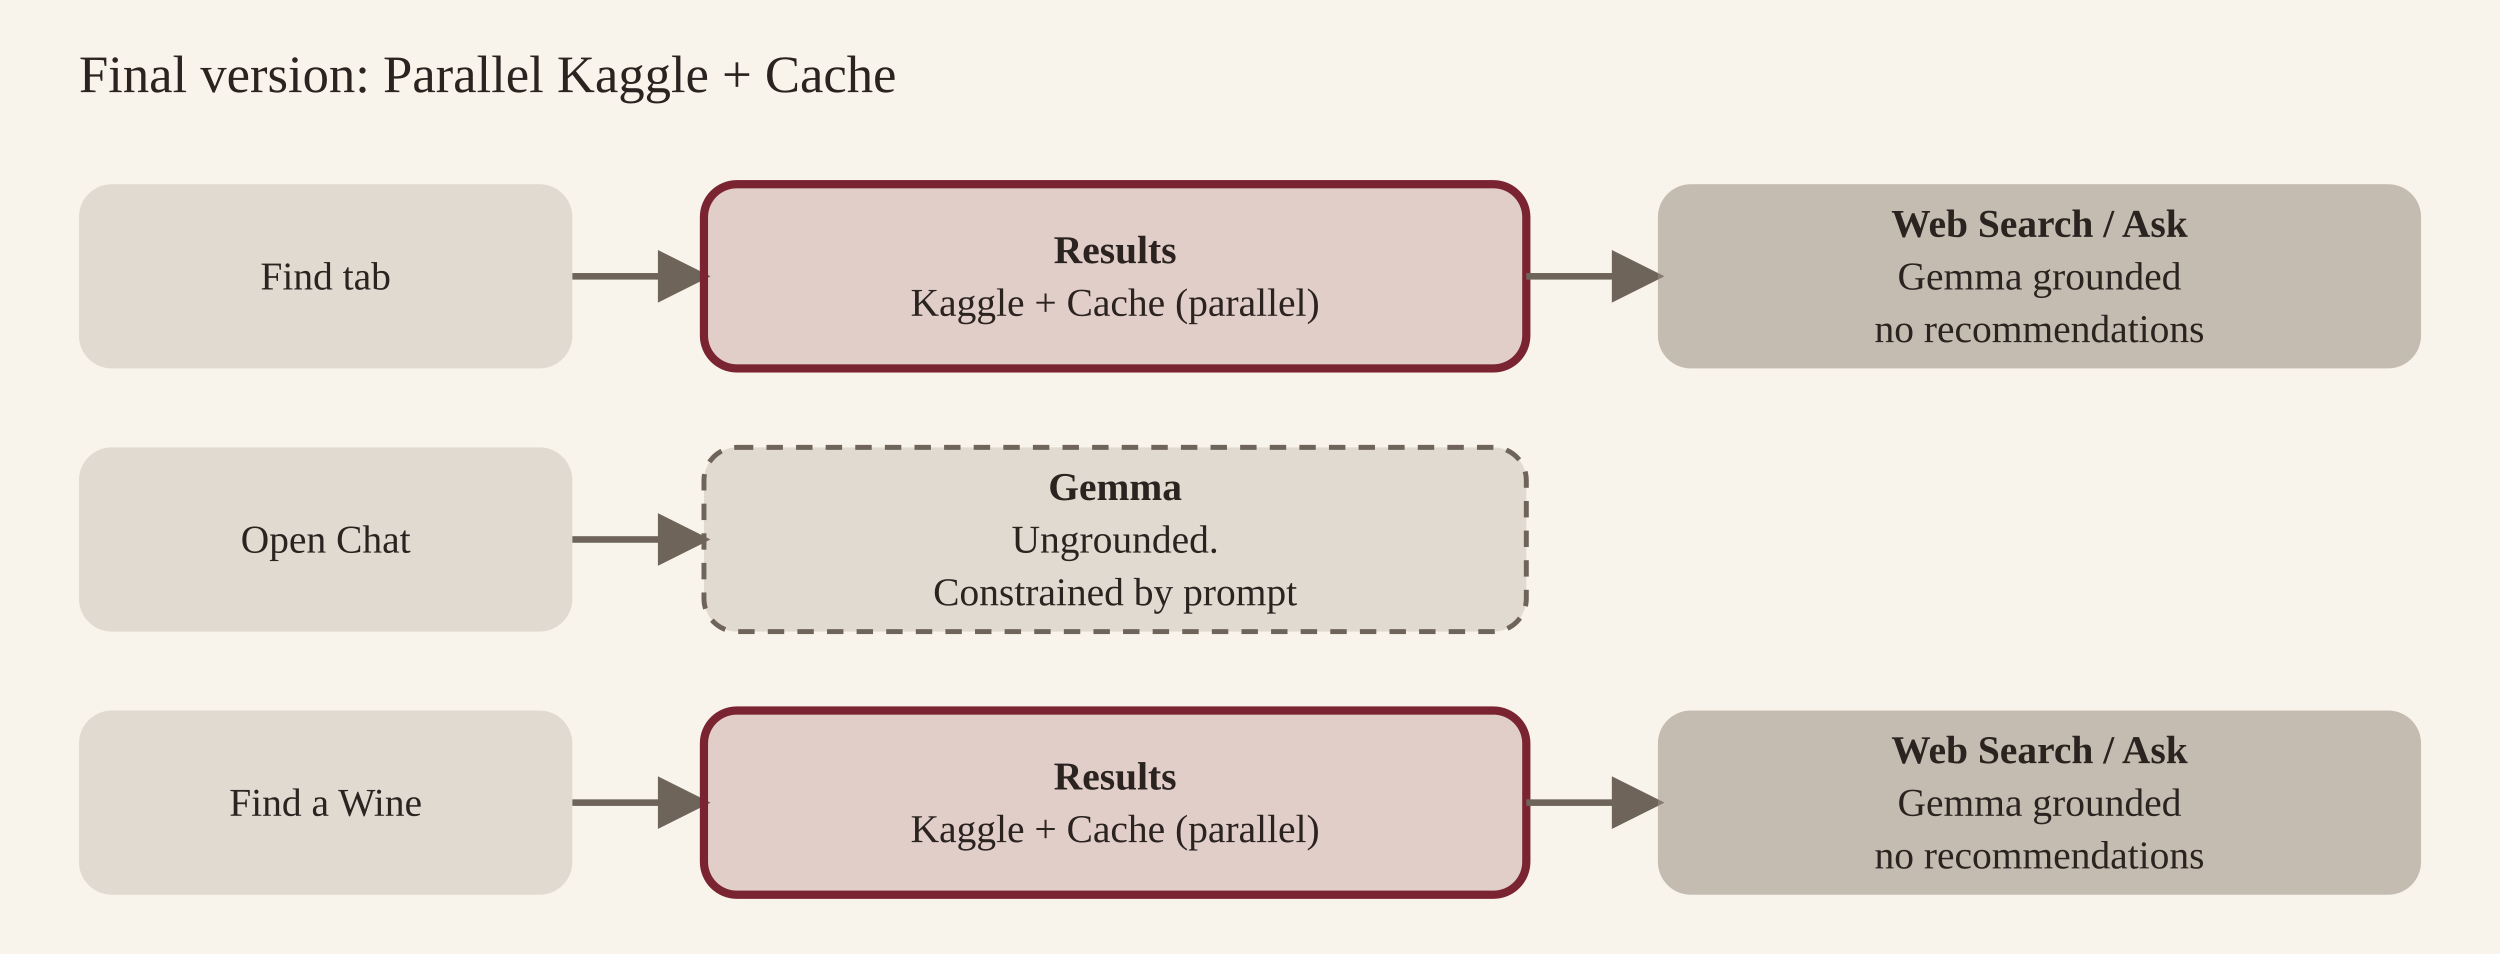
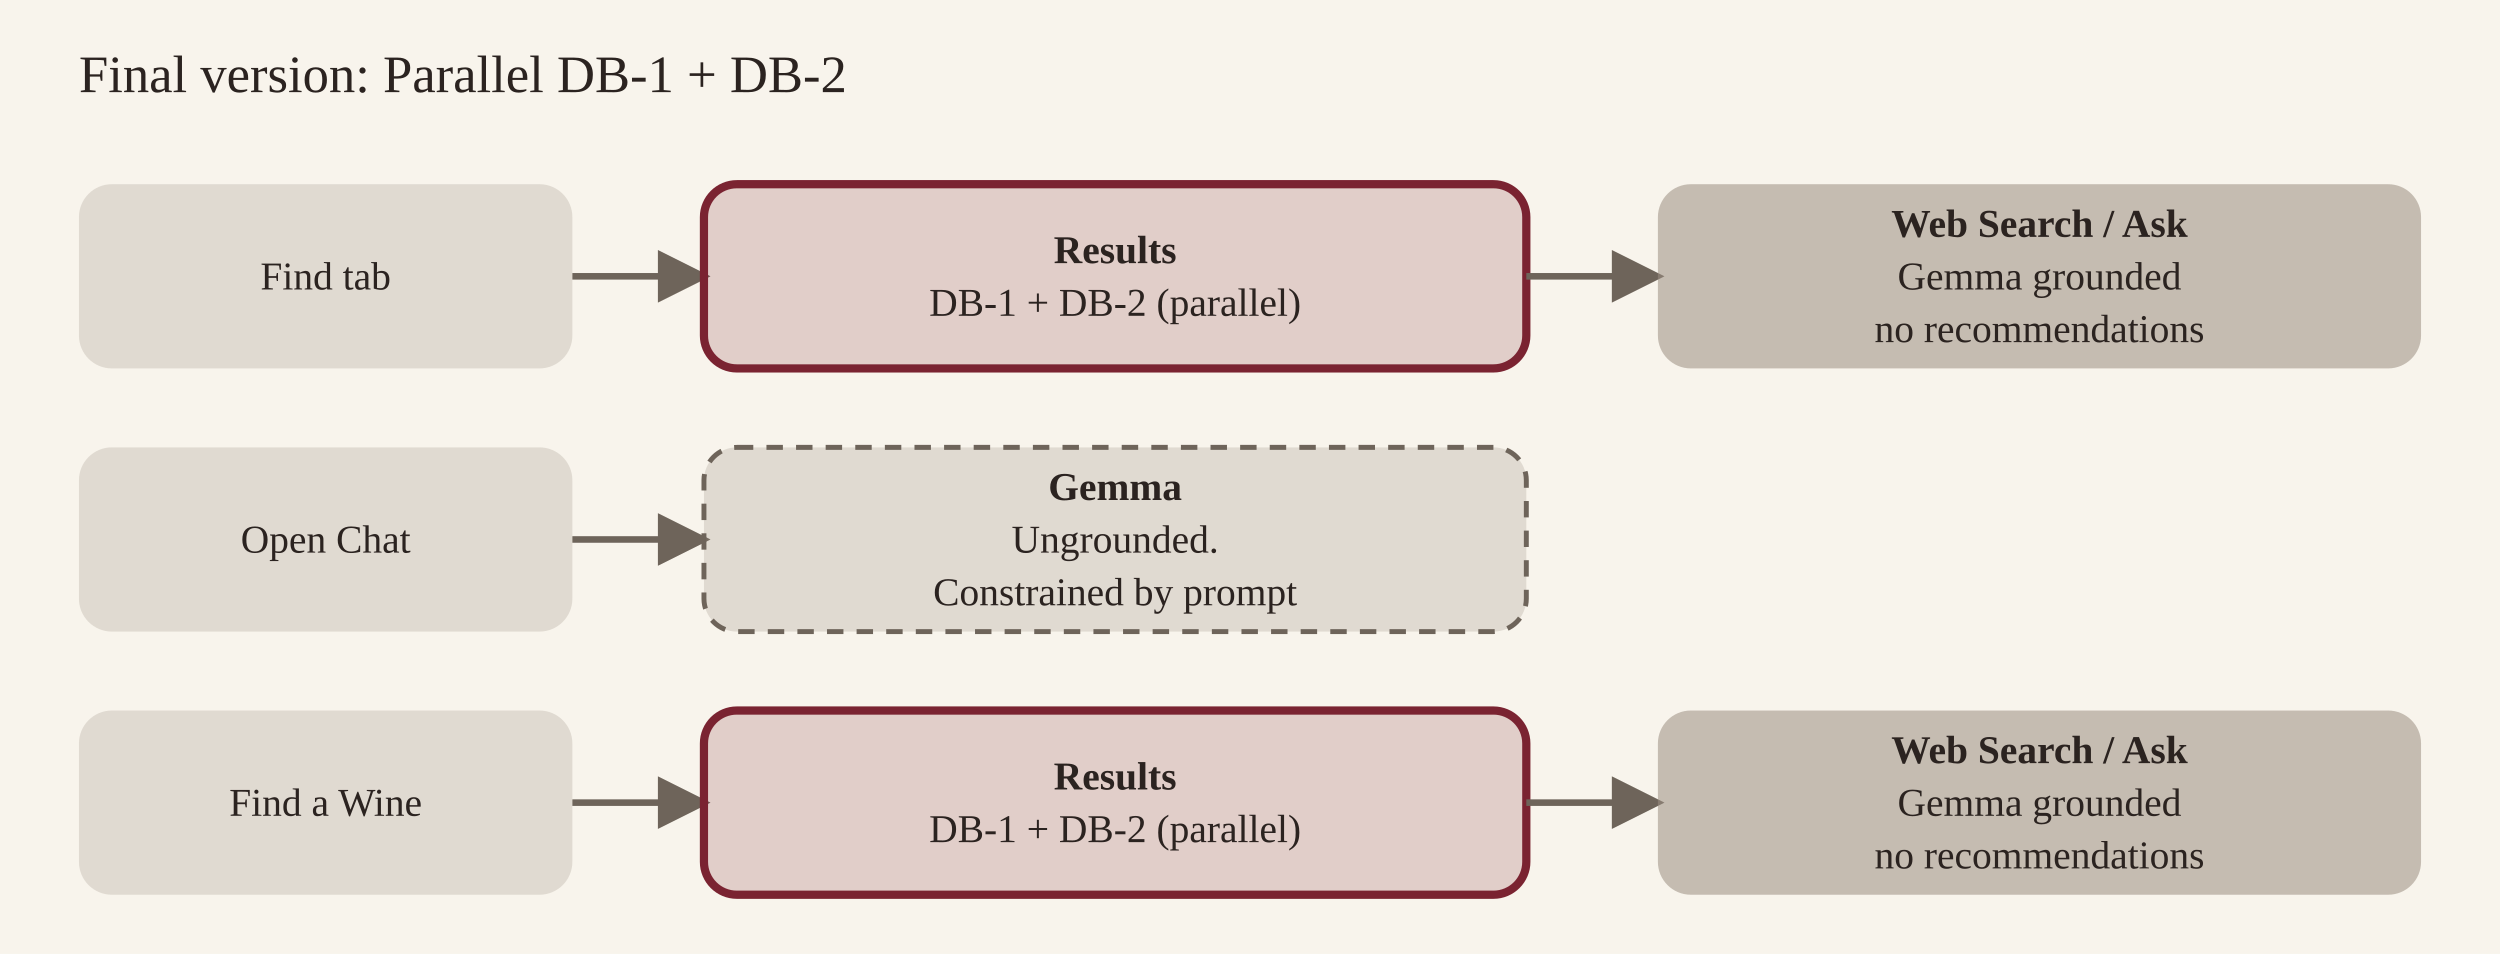
- <svg xmlns="http://www.w3.org/2000/svg" width="760" height="290" font-family="Georgia, 'Times New Roman', serif" viewBox="0 0 760 290" role="img" aria-label="Final version: Find tab and Find a Wine go to parallel Kaggle and cache results, then web search or grounded Ask; Open Chat goes to Gemma, ungrounded and constrained by prompt" font-size="12">
+ <svg xmlns="http://www.w3.org/2000/svg" width="760" height="290" font-family="Georgia, 'Times New Roman', serif" viewBox="0 0 760 290" role="img" aria-label="Final version: Find tab and Find a Wine go to parallel DB-1 and DB-2 results, then web search or grounded Ask; Open Chat goes to Gemma, ungrounded and constrained by prompt" font-size="12">
  <rect width="100%" height="100%" fill="#F8F4EC" />
-   <text x="24" y="28" font-size="16" fill="#2B2320">Final version: Parallel Kaggle + Cache</text>
+   <text x="24" y="28" font-size="16" fill="#2B2320">Final version: Parallel DB-1 + DB-2</text>
  <defs>
    <marker id="arrow-v2" markerWidth="8" markerHeight="8" refX="6" refY="4" orient="auto">
      <path d="M0,0 L8,4 L0,8 Z" fill="#6E645A" />
    </marker>
  </defs>
  <g>
    <rect x="24" y="56" width="150" height="56" rx="10" fill="#9A8F82" fill-opacity="0.25" stroke="none" />
    <text x="99.0" y="88" text-anchor="middle" fill="#2B2320">Find tab</text>
  </g>
  <line x1="174" y1="84.0" x2="212" y2="84.0" stroke="#6E645A" stroke-width="2" marker-end="url(#arrow-v2)" />
  <g>
    <rect x="214" y="56" width="250" height="56" rx="10" fill="#7A2331" fill-opacity="0.18" stroke="#7A2331" stroke-width="2.5" />
    <text x="339.0" y="80" text-anchor="middle" fill="#2B2320" font-weight="bold">Results</text>
-     <text x="339.0" y="96" text-anchor="middle" fill="#2B2320">Kaggle + Cache (parallel)</text>
+     <text x="339.0" y="96" text-anchor="middle" fill="#2B2320">DB-1 + DB-2 (parallel)</text>
  </g>
  <line x1="464" y1="84.0" x2="502" y2="84.0" stroke="#6E645A" stroke-width="2" marker-end="url(#arrow-v2)" />
  <g>
    <rect x="504" y="56" width="232" height="56" rx="10" fill="#9A8F82" fill-opacity="0.55" stroke="none" />
    <text x="620.0" y="72" text-anchor="middle" fill="#2B2320" font-weight="bold">Web Search / Ask</text>
    <text x="620.0" y="88" text-anchor="middle" fill="#2B2320">Gemma grounded</text>
    <text x="620.0" y="104" text-anchor="middle" fill="#2B2320">no recommendations</text>
  </g>
  <g>
    <rect x="24" y="136" width="150" height="56" rx="10" fill="#9A8F82" fill-opacity="0.25" stroke="none" />
    <text x="99.0" y="168" text-anchor="middle" fill="#2B2320">Open Chat</text>
  </g>
  <line x1="174" y1="164.0" x2="212" y2="164.0" stroke="#6E645A" stroke-width="2" marker-end="url(#arrow-v2)" />
  <g>
    <rect x="214" y="136" width="250" height="56" rx="10" fill="#9A8F82" fill-opacity="0.25" stroke="#6E645A" stroke-width="1.5" stroke-dasharray="5 4" />
    <text x="339.0" y="152" text-anchor="middle" fill="#2B2320" font-weight="bold">Gemma</text>
    <text x="339.0" y="168" text-anchor="middle" fill="#2B2320">Ungrounded.</text>
    <text x="339.0" y="184" text-anchor="middle" fill="#2B2320">Constrained by prompt</text>
  </g>
  <g>
    <rect x="24" y="216" width="150" height="56" rx="10" fill="#9A8F82" fill-opacity="0.25" stroke="none" />
    <text x="99.0" y="248" text-anchor="middle" fill="#2B2320">Find a Wine</text>
  </g>
  <line x1="174" y1="244.0" x2="212" y2="244.0" stroke="#6E645A" stroke-width="2" marker-end="url(#arrow-v2)" />
  <g>
    <rect x="214" y="216" width="250" height="56" rx="10" fill="#7A2331" fill-opacity="0.18" stroke="#7A2331" stroke-width="2.5" />
    <text x="339.0" y="240" text-anchor="middle" fill="#2B2320" font-weight="bold">Results</text>
-     <text x="339.0" y="256" text-anchor="middle" fill="#2B2320">Kaggle + Cache (parallel)</text>
+     <text x="339.0" y="256" text-anchor="middle" fill="#2B2320">DB-1 + DB-2 (parallel)</text>
  </g>
  <line x1="464" y1="244.0" x2="502" y2="244.0" stroke="#6E645A" stroke-width="2" marker-end="url(#arrow-v2)" />
  <g>
    <rect x="504" y="216" width="232" height="56" rx="10" fill="#9A8F82" fill-opacity="0.55" stroke="none" />
    <text x="620.0" y="232" text-anchor="middle" fill="#2B2320" font-weight="bold">Web Search / Ask</text>
    <text x="620.0" y="248" text-anchor="middle" fill="#2B2320">Gemma grounded</text>
    <text x="620.0" y="264" text-anchor="middle" fill="#2B2320">no recommendations</text>
  </g>
</svg>
